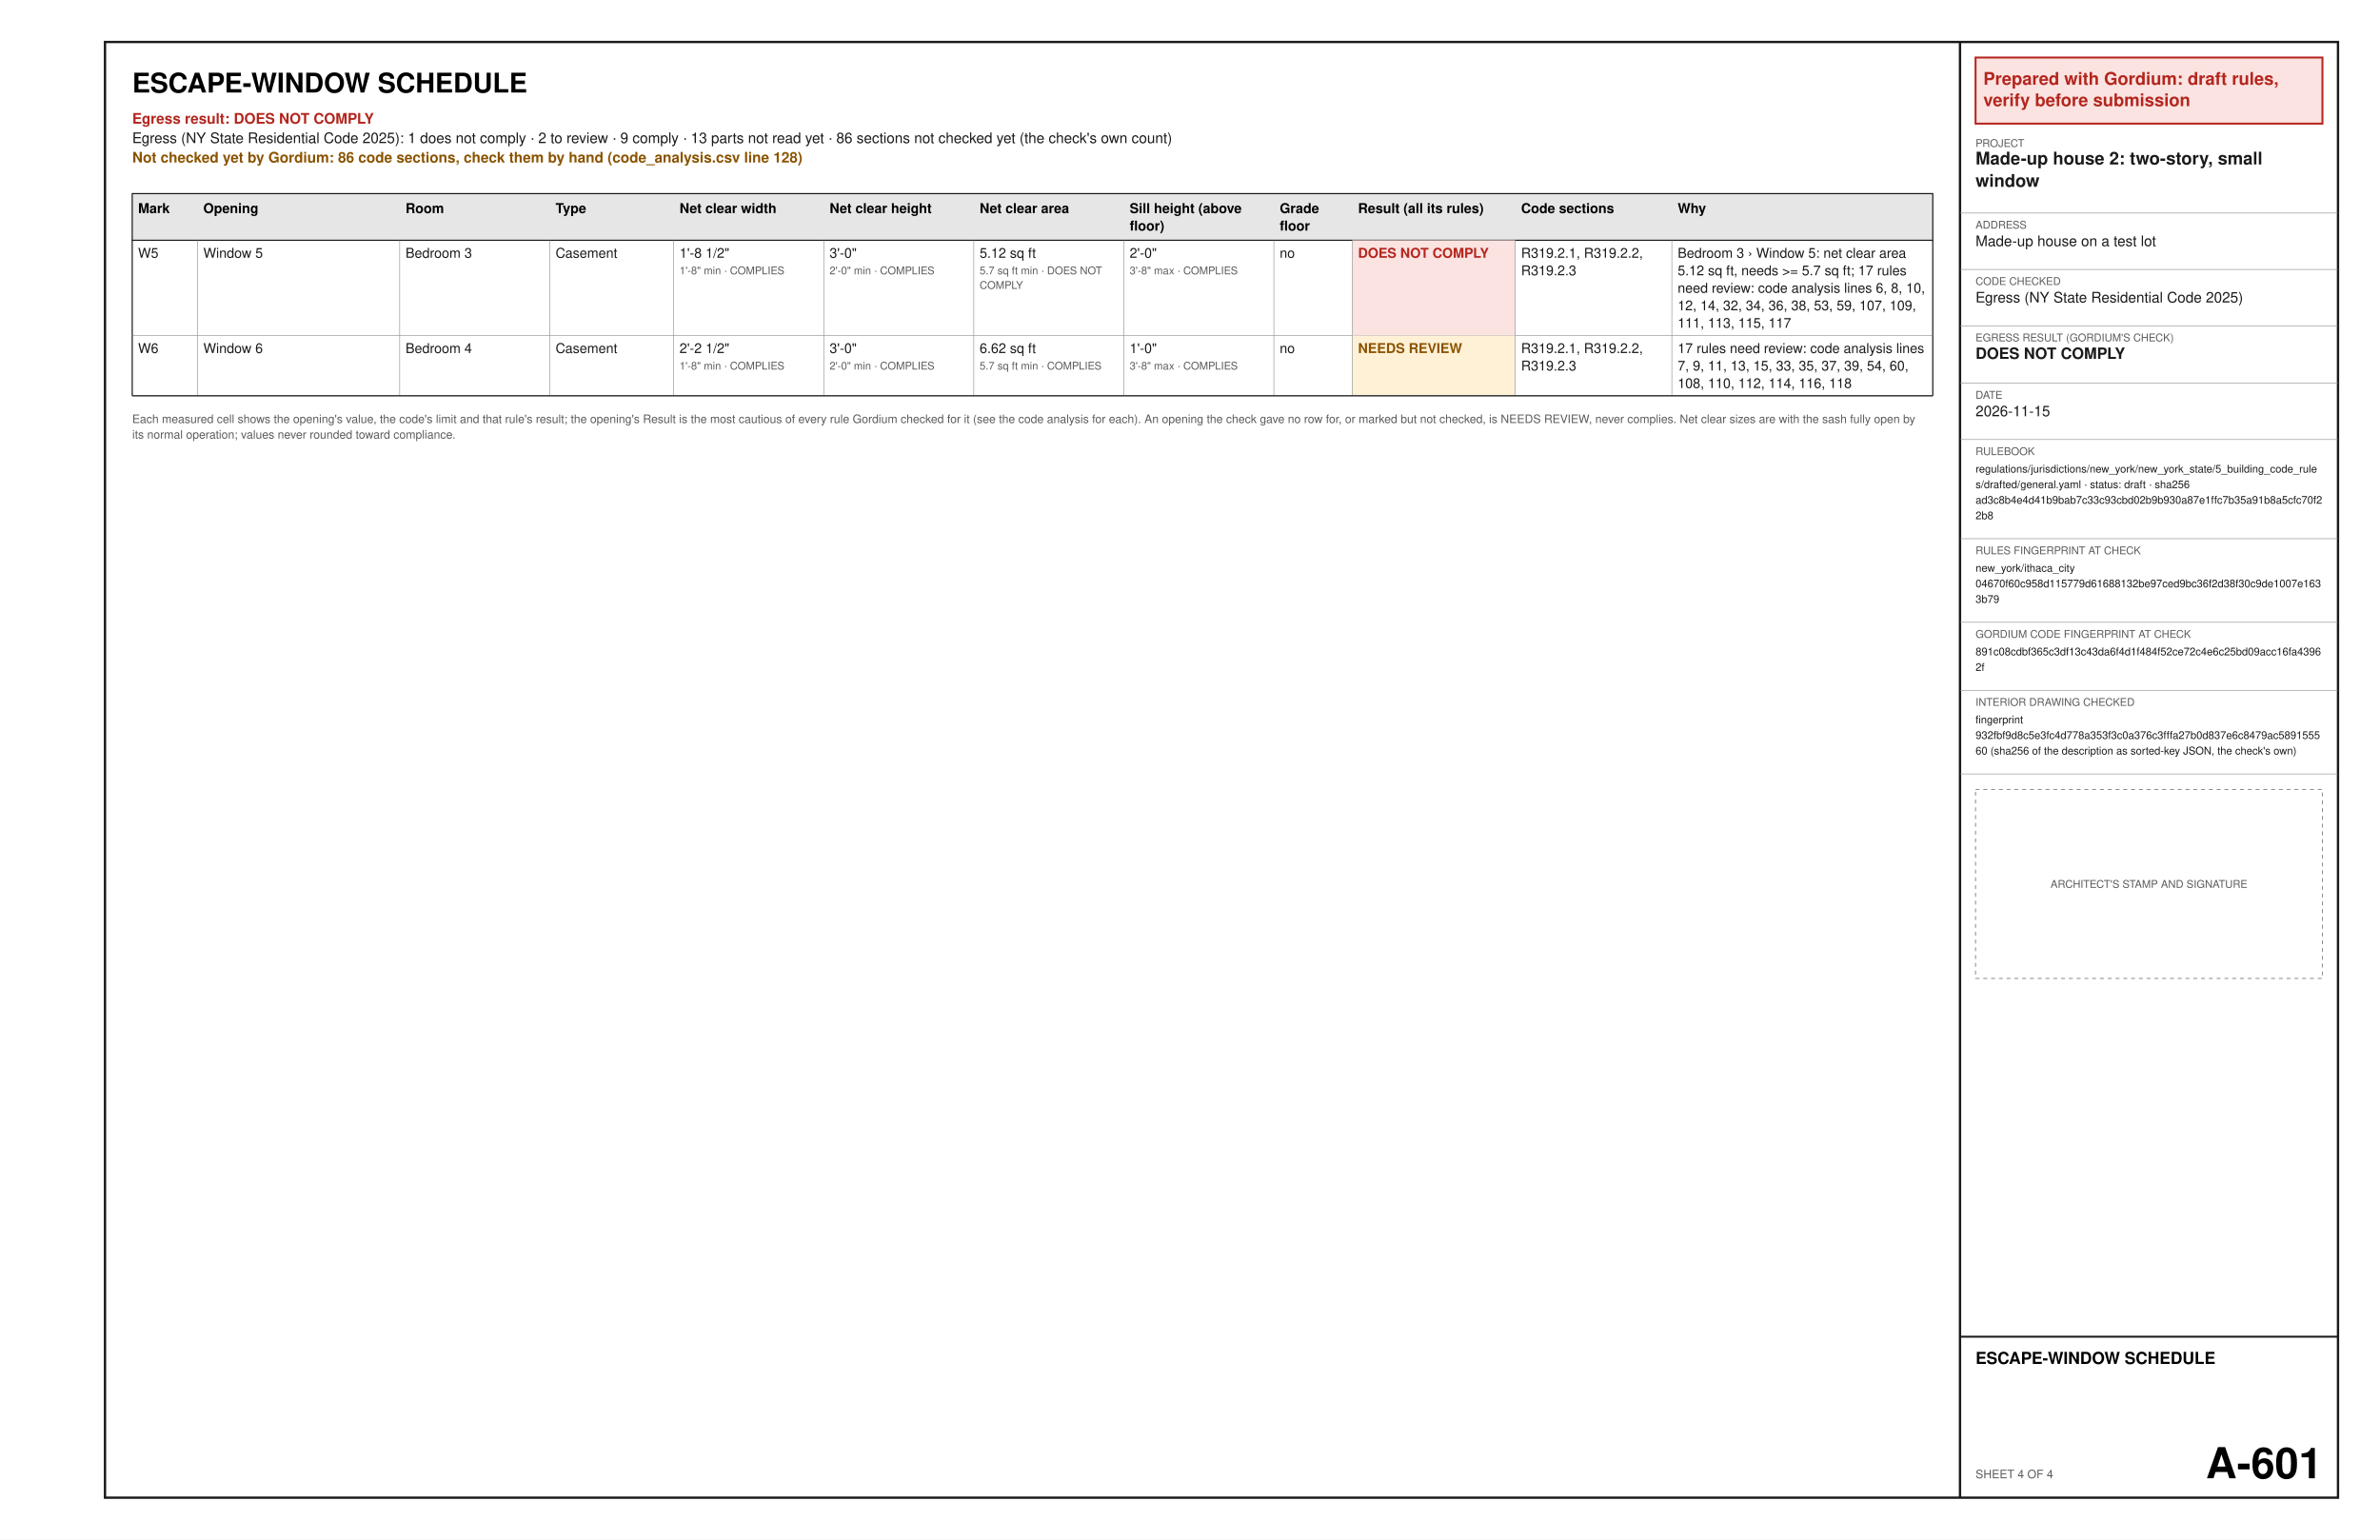
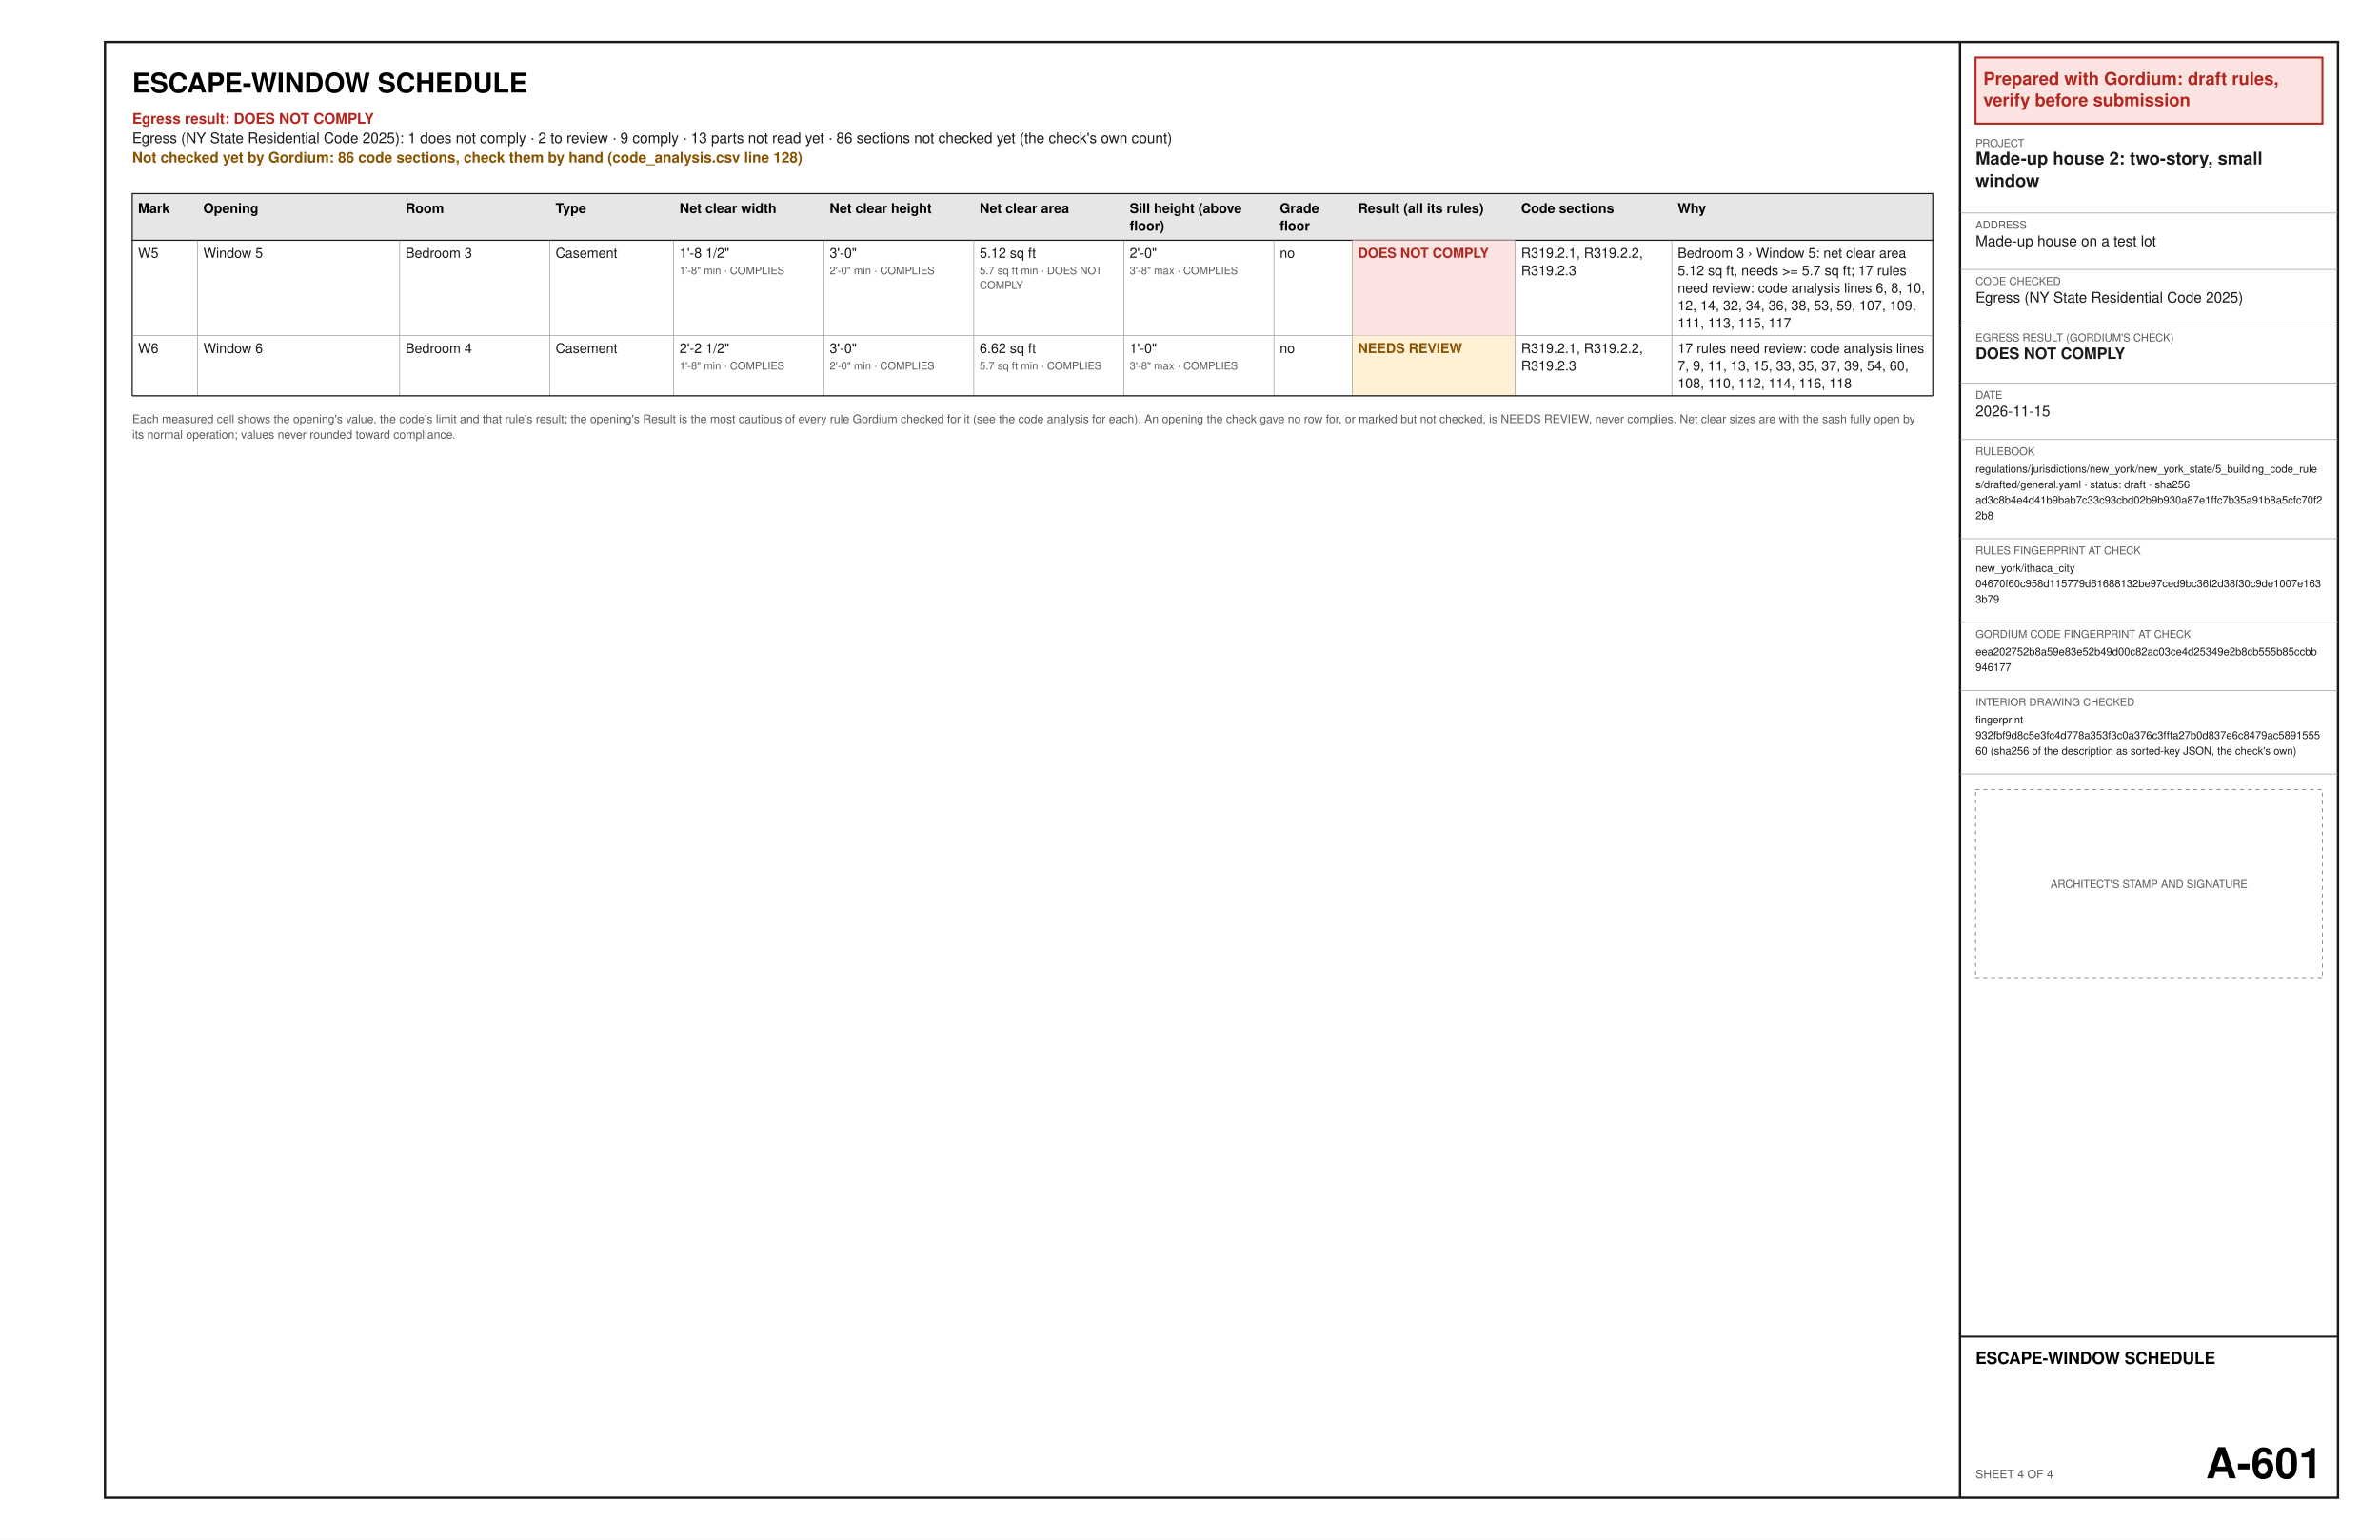
<svg xmlns="http://www.w3.org/2000/svg" width="17in" height="11in" viewBox="0 0 1224 792" font-family="Helvetica, Arial, sans-serif">
  <rect x="0" y="0" width="1224" height="792" fill="#ffffff" />
  <text x="68" y="47.6" font-size="14" font-weight="bold" text-anchor="start" fill="#000000" xml:space="preserve">ESCAPE-WINDOW SCHEDULE</text>
  <text x="68" y="63.6" font-size="7.5" font-weight="bold" text-anchor="start" fill="#b3261e" xml:space="preserve">Egress result: DOES NOT COMPLY</text>
  <text x="68" y="73.6" font-size="7.5" text-anchor="start" fill="#1a1a1a" xml:space="preserve">Egress (NY State Residential Code 2025): 1 does not comply · 2 to review · 9 comply · 13 parts not read yet · 86 sections not checked yet (the check's own count)</text>
  <text x="68" y="83.6" font-size="7.5" font-weight="bold" text-anchor="start" fill="#8a5300" xml:space="preserve">Not checked yet by Gordium: 86 code sections, check them by hand (code_analysis.csv line 128)</text>
  <polygon points="68,99.6 994,99.6 994,123.6 68,123.6" fill="#e6e6e6" stroke="#1a1a1a" stroke-width="0.6" />
  <text x="71" y="109.6" font-size="7" font-weight="bold" text-anchor="start" fill="#000000" xml:space="preserve">Mark</text>
  <text x="104.55" y="109.6" font-size="7" font-weight="bold" text-anchor="start" fill="#000000" xml:space="preserve">Opening</text>
  <text x="208.56" y="109.6" font-size="7" font-weight="bold" text-anchor="start" fill="#000000" xml:space="preserve">Room</text>
  <text x="285.72" y="109.6" font-size="7" font-weight="bold" text-anchor="start" fill="#000000" xml:space="preserve">Type</text>
  <text x="349.47" y="109.6" font-size="7" font-weight="bold" text-anchor="start" fill="#000000" xml:space="preserve">Net clear width</text>
  <text x="426.64" y="109.6" font-size="7" font-weight="bold" text-anchor="start" fill="#000000" xml:space="preserve">Net clear height</text>
  <text x="503.8" y="109.6" font-size="7" font-weight="bold" text-anchor="start" fill="#000000" xml:space="preserve">Net clear area</text>
  <text x="580.97" y="109.6" font-size="7" font-weight="bold" text-anchor="start" fill="#000000" xml:space="preserve">Sill height (above</text>
  <text x="580.97" y="118.6" font-size="7" font-weight="bold" text-anchor="start" fill="#000000" xml:space="preserve">floor)</text>
  <text x="658.14" y="109.6" font-size="7" font-weight="bold" text-anchor="start" fill="#000000" xml:space="preserve">Grade</text>
  <text x="658.14" y="118.6" font-size="7" font-weight="bold" text-anchor="start" fill="#000000" xml:space="preserve">floor</text>
  <text x="698.4" y="109.6" font-size="7" font-weight="bold" text-anchor="start" fill="#000000" xml:space="preserve">Result (all its rules)</text>
  <text x="782.28" y="109.6" font-size="7" font-weight="bold" text-anchor="start" fill="#000000" xml:space="preserve">Code sections</text>
  <text x="862.8" y="109.6" font-size="7" font-weight="bold" text-anchor="start" fill="#000000" xml:space="preserve">Why</text>
  <text x="71" y="132.6" font-size="7" text-anchor="start" fill="#1a1a1a" xml:space="preserve">W5</text>
  <text x="104.55" y="132.6" font-size="7" text-anchor="start" fill="#1a1a1a" xml:space="preserve">Window 5</text>
  <text x="208.56" y="132.6" font-size="7" text-anchor="start" fill="#1a1a1a" xml:space="preserve">Bedroom 3</text>
  <text x="285.72" y="132.6" font-size="7" text-anchor="start" fill="#1a1a1a" xml:space="preserve">Casement</text>
  <text x="349.47" y="132.6" font-size="7" text-anchor="start" fill="#1a1a1a" xml:space="preserve">1'-8 1/2"</text>
  <text x="349.47" y="141.1" font-size="5.5" text-anchor="start" fill="#5a5a5a" xml:space="preserve">1'-8" min · COMPLIES</text>
  <text x="426.64" y="132.6" font-size="7" text-anchor="start" fill="#1a1a1a" xml:space="preserve">3'-0"</text>
  <text x="426.64" y="141.1" font-size="5.5" text-anchor="start" fill="#5a5a5a" xml:space="preserve">2'-0" min · COMPLIES</text>
  <text x="503.8" y="132.6" font-size="7" text-anchor="start" fill="#1a1a1a" xml:space="preserve">5.12 sq ft</text>
  <text x="503.8" y="141.1" font-size="5.5" text-anchor="start" fill="#5a5a5a" xml:space="preserve">5.7 sq ft min · DOES NOT</text>
  <text x="503.8" y="148.6" font-size="5.5" text-anchor="start" fill="#5a5a5a" xml:space="preserve">COMPLY</text>
  <text x="580.97" y="132.6" font-size="7" text-anchor="start" fill="#1a1a1a" xml:space="preserve">2'-0"</text>
  <text x="580.97" y="141.1" font-size="5.5" text-anchor="start" fill="#5a5a5a" xml:space="preserve">3'-8" max · COMPLIES</text>
  <text x="658.14" y="132.6" font-size="7" text-anchor="start" fill="#1a1a1a" xml:space="preserve">no</text>
  <polygon points="695.4,123.6 779.28,123.6 779.28,172.6 695.4,172.6" fill="#fbe3e1" />
  <text x="698.4" y="132.6" font-size="7" font-weight="bold" text-anchor="start" fill="#b3261e" xml:space="preserve">DOES NOT COMPLY</text>
  <text x="782.28" y="132.6" font-size="7" text-anchor="start" fill="#1a1a1a" xml:space="preserve">R319.2.1, R319.2.2,</text>
  <text x="782.28" y="141.6" font-size="7" text-anchor="start" fill="#1a1a1a" xml:space="preserve">R319.2.3</text>
  <text x="862.8" y="132.6" font-size="7" text-anchor="start" fill="#1a1a1a" xml:space="preserve">Bedroom 3 › Window 5: net clear area</text>
  <text x="862.8" y="141.6" font-size="7" text-anchor="start" fill="#1a1a1a" xml:space="preserve">5.12 sq ft, needs &gt;= 5.7 sq ft; 17 rules</text>
  <text x="862.8" y="150.6" font-size="7" text-anchor="start" fill="#1a1a1a" xml:space="preserve">need review: code analysis lines 6, 8, 10,</text>
  <text x="862.8" y="159.6" font-size="7" text-anchor="start" fill="#1a1a1a" xml:space="preserve">12, 14, 32, 34, 36, 38, 53, 59, 107, 109,</text>
  <text x="862.8" y="168.6" font-size="7" text-anchor="start" fill="#1a1a1a" xml:space="preserve">111, 113, 115, 117</text>
  <line x1="68" y1="172.6" x2="994" y2="172.6" stroke="#8c8c8c" stroke-width="0.3" />
  <line x1="101.55" y1="123.6" x2="101.55" y2="172.6" stroke="#8c8c8c" stroke-width="0.3" />
  <line x1="205.56" y1="123.6" x2="205.56" y2="172.6" stroke="#8c8c8c" stroke-width="0.3" />
  <line x1="282.72" y1="123.6" x2="282.72" y2="172.6" stroke="#8c8c8c" stroke-width="0.3" />
  <line x1="346.47" y1="123.6" x2="346.47" y2="172.6" stroke="#8c8c8c" stroke-width="0.3" />
  <line x1="423.64" y1="123.6" x2="423.64" y2="172.6" stroke="#8c8c8c" stroke-width="0.3" />
  <line x1="500.8" y1="123.6" x2="500.8" y2="172.6" stroke="#8c8c8c" stroke-width="0.3" />
  <line x1="577.97" y1="123.6" x2="577.97" y2="172.6" stroke="#8c8c8c" stroke-width="0.3" />
  <line x1="655.14" y1="123.6" x2="655.14" y2="172.6" stroke="#8c8c8c" stroke-width="0.3" />
  <line x1="695.4" y1="123.6" x2="695.4" y2="172.6" stroke="#8c8c8c" stroke-width="0.3" />
  <line x1="779.28" y1="123.6" x2="779.28" y2="172.6" stroke="#8c8c8c" stroke-width="0.3" />
  <line x1="859.8" y1="123.6" x2="859.8" y2="172.6" stroke="#8c8c8c" stroke-width="0.3" />
  <line x1="68" y1="123.6" x2="68" y2="172.6" stroke="#1a1a1a" stroke-width="0.6" />
  <line x1="994" y1="123.6" x2="994" y2="172.6" stroke="#1a1a1a" stroke-width="0.6" />
  <text x="71" y="181.6" font-size="7" text-anchor="start" fill="#1a1a1a" xml:space="preserve">W6</text>
  <text x="104.55" y="181.6" font-size="7" text-anchor="start" fill="#1a1a1a" xml:space="preserve">Window 6</text>
  <text x="208.56" y="181.6" font-size="7" text-anchor="start" fill="#1a1a1a" xml:space="preserve">Bedroom 4</text>
  <text x="285.72" y="181.6" font-size="7" text-anchor="start" fill="#1a1a1a" xml:space="preserve">Casement</text>
  <text x="349.47" y="181.6" font-size="7" text-anchor="start" fill="#1a1a1a" xml:space="preserve">2'-2 1/2"</text>
  <text x="349.47" y="190.1" font-size="5.5" text-anchor="start" fill="#5a5a5a" xml:space="preserve">1'-8" min · COMPLIES</text>
  <text x="426.64" y="181.6" font-size="7" text-anchor="start" fill="#1a1a1a" xml:space="preserve">3'-0"</text>
  <text x="426.64" y="190.1" font-size="5.5" text-anchor="start" fill="#5a5a5a" xml:space="preserve">2'-0" min · COMPLIES</text>
  <text x="503.8" y="181.6" font-size="7" text-anchor="start" fill="#1a1a1a" xml:space="preserve">6.62 sq ft</text>
  <text x="503.8" y="190.1" font-size="5.5" text-anchor="start" fill="#5a5a5a" xml:space="preserve">5.7 sq ft min · COMPLIES</text>
  <text x="580.97" y="181.6" font-size="7" text-anchor="start" fill="#1a1a1a" xml:space="preserve">1'-0"</text>
  <text x="580.97" y="190.1" font-size="5.5" text-anchor="start" fill="#5a5a5a" xml:space="preserve">3'-8" max · COMPLIES</text>
  <text x="658.14" y="181.6" font-size="7" text-anchor="start" fill="#1a1a1a" xml:space="preserve">no</text>
  <polygon points="695.4,172.6 779.28,172.6 779.28,203.6 695.4,203.6" fill="#fff1d6" />
  <text x="698.4" y="181.6" font-size="7" font-weight="bold" text-anchor="start" fill="#8a5300" xml:space="preserve">NEEDS REVIEW</text>
  <text x="782.28" y="181.6" font-size="7" text-anchor="start" fill="#1a1a1a" xml:space="preserve">R319.2.1, R319.2.2,</text>
  <text x="782.28" y="190.6" font-size="7" text-anchor="start" fill="#1a1a1a" xml:space="preserve">R319.2.3</text>
  <text x="862.8" y="181.6" font-size="7" text-anchor="start" fill="#1a1a1a" xml:space="preserve">17 rules need review: code analysis lines</text>
  <text x="862.8" y="190.6" font-size="7" text-anchor="start" fill="#1a1a1a" xml:space="preserve">7, 9, 11, 13, 15, 33, 35, 37, 39, 54, 60,</text>
  <text x="862.8" y="199.6" font-size="7" text-anchor="start" fill="#1a1a1a" xml:space="preserve">108, 110, 112, 114, 116, 118</text>
  <line x1="68" y1="203.6" x2="994" y2="203.6" stroke="#8c8c8c" stroke-width="0.3" />
  <line x1="101.55" y1="172.6" x2="101.55" y2="203.6" stroke="#8c8c8c" stroke-width="0.3" />
  <line x1="205.56" y1="172.6" x2="205.56" y2="203.6" stroke="#8c8c8c" stroke-width="0.3" />
  <line x1="282.72" y1="172.6" x2="282.72" y2="203.6" stroke="#8c8c8c" stroke-width="0.3" />
  <line x1="346.47" y1="172.6" x2="346.47" y2="203.6" stroke="#8c8c8c" stroke-width="0.3" />
  <line x1="423.64" y1="172.6" x2="423.64" y2="203.6" stroke="#8c8c8c" stroke-width="0.3" />
  <line x1="500.8" y1="172.6" x2="500.8" y2="203.6" stroke="#8c8c8c" stroke-width="0.3" />
  <line x1="577.97" y1="172.6" x2="577.97" y2="203.6" stroke="#8c8c8c" stroke-width="0.3" />
  <line x1="655.14" y1="172.6" x2="655.14" y2="203.6" stroke="#8c8c8c" stroke-width="0.3" />
  <line x1="695.4" y1="172.6" x2="695.4" y2="203.6" stroke="#8c8c8c" stroke-width="0.3" />
  <line x1="779.28" y1="172.6" x2="779.28" y2="203.6" stroke="#8c8c8c" stroke-width="0.3" />
  <line x1="859.8" y1="172.6" x2="859.8" y2="203.6" stroke="#8c8c8c" stroke-width="0.3" />
  <line x1="68" y1="172.6" x2="68" y2="203.6" stroke="#1a1a1a" stroke-width="0.6" />
  <line x1="994" y1="172.6" x2="994" y2="203.6" stroke="#1a1a1a" stroke-width="0.6" />
  <line x1="68" y1="203.6" x2="994" y2="203.6" stroke="#1a1a1a" stroke-width="0.6" />
  <text x="68" y="217.6" font-size="6" text-anchor="start" fill="#5a5a5a" xml:space="preserve">Each measured cell shows the opening's value, the code's limit and that rule's result; the opening's Result is the most cautious of every rule Gordium checked for it (see the code analysis for each). An opening the check gave no row for, or marked but not checked, is NEEDS REVIEW, never complies. Net clear sizes are with the sash fully open by</text>
  <text x="68" y="225.6" font-size="6" text-anchor="start" fill="#5a5a5a" xml:space="preserve">its normal operation; values never rounded toward compliance.</text>
  <polygon points="54,21.6 1202.4,21.6 1202.4,770.4 54,770.4" fill="none" stroke="#1a1a1a" stroke-width="1.2" />
  <line x1="1008" y1="21.6" x2="1008" y2="770.4" stroke="#1a1a1a" stroke-width="1.2" />
  <polygon points="1016,29.6 1194.4,29.6 1194.4,63.6 1016,63.6" fill="#fbe3e1" stroke="#b3261e" stroke-width="1" />
  <text x="1020" y="43.6" font-size="9" font-weight="bold" text-anchor="start" fill="#b3261e" xml:space="preserve">Prepared with Gordium: draft rules,</text>
  <text x="1020" y="54.6" font-size="9" font-weight="bold" text-anchor="start" fill="#b3261e" xml:space="preserve">verify before submission</text>
  <text x="1016" y="75.6" font-size="5.5" text-anchor="start" fill="#5a5a5a" xml:space="preserve">PROJECT</text>
  <text x="1016" y="84.6" font-size="9" font-weight="bold" text-anchor="start" fill="#1a1a1a" xml:space="preserve">Made-up house 2: two-story, small</text>
  <text x="1016" y="96.1" font-size="9" font-weight="bold" text-anchor="start" fill="#1a1a1a" xml:space="preserve">window</text>
  <line x1="1008" y1="109.6" x2="1202.4" y2="109.6" stroke="#8c8c8c" stroke-width="0.3" />
  <text x="1016" y="117.6" font-size="5.5" text-anchor="start" fill="#5a5a5a" xml:space="preserve">ADDRESS</text>
  <text x="1016" y="126.6" font-size="7.5" text-anchor="start" fill="#1a1a1a" xml:space="preserve">Made-up house on a test lot</text>
  <line x1="1008" y1="138.6" x2="1202.4" y2="138.6" stroke="#8c8c8c" stroke-width="0.3" />
  <text x="1016" y="146.6" font-size="5.5" text-anchor="start" fill="#5a5a5a" xml:space="preserve">CODE CHECKED</text>
  <text x="1016" y="155.6" font-size="7.5" text-anchor="start" fill="#1a1a1a" xml:space="preserve">Egress (NY State Residential Code 2025)</text>
  <line x1="1008" y1="167.6" x2="1202.4" y2="167.6" stroke="#8c8c8c" stroke-width="0.3" />
  <text x="1016" y="175.6" font-size="5.5" text-anchor="start" fill="#5a5a5a" xml:space="preserve">EGRESS RESULT (GORDIUM'S CHECK)</text>
  <text x="1016" y="184.6" font-size="8" font-weight="bold" text-anchor="start" fill="#1a1a1a" xml:space="preserve">DOES NOT COMPLY</text>
  <line x1="1008" y1="197.1" x2="1202.4" y2="197.1" stroke="#8c8c8c" stroke-width="0.3" />
  <text x="1016" y="205.1" font-size="5.5" text-anchor="start" fill="#5a5a5a" xml:space="preserve">DATE</text>
  <text x="1016" y="214.1" font-size="7.5" text-anchor="start" fill="#1a1a1a" xml:space="preserve">2026-11-15</text>
  <line x1="1008" y1="226.1" x2="1202.4" y2="226.1" stroke="#8c8c8c" stroke-width="0.3" />
  <text x="1016" y="234.1" font-size="5.5" text-anchor="start" fill="#5a5a5a" xml:space="preserve">RULEBOOK</text>
  <text x="1016" y="243.1" font-size="5.5" text-anchor="start" fill="#1a1a1a" xml:space="preserve">regulations/jurisdictions/new_york/new_york_state/5_building_code_rule</text>
  <text x="1016" y="251.1" font-size="5.5" text-anchor="start" fill="#1a1a1a" xml:space="preserve">s/drafted/general.yaml · status: draft · sha256</text>
  <text x="1016" y="259.1" font-size="5.5" text-anchor="start" fill="#1a1a1a" xml:space="preserve">ad3c8b4e4d41b9bab7c33c93cbd02b9b930a87e1ffc7b35a91b8a5cfc70f2</text>
  <text x="1016" y="267.1" font-size="5.5" text-anchor="start" fill="#1a1a1a" xml:space="preserve">2b8</text>
  <line x1="1008" y1="277.1" x2="1202.4" y2="277.1" stroke="#8c8c8c" stroke-width="0.3" />
  <text x="1016" y="285.1" font-size="5.5" text-anchor="start" fill="#5a5a5a" xml:space="preserve">RULES FINGERPRINT AT CHECK</text>
  <text x="1016" y="294.1" font-size="5.5" text-anchor="start" fill="#1a1a1a" xml:space="preserve">new_york/ithaca_city</text>
  <text x="1016" y="302.1" font-size="5.5" text-anchor="start" fill="#1a1a1a" xml:space="preserve">04670f60c958d115779d61688132be97ced9bc36f2d38f30c9de1007e163</text>
  <text x="1016" y="310.1" font-size="5.5" text-anchor="start" fill="#1a1a1a" xml:space="preserve">3b79</text>
  <line x1="1008" y1="320.1" x2="1202.4" y2="320.1" stroke="#8c8c8c" stroke-width="0.3" />
  <text x="1016" y="328.1" font-size="5.5" text-anchor="start" fill="#5a5a5a" xml:space="preserve">GORDIUM CODE FINGERPRINT AT CHECK</text>
-   <text x="1016" y="337.1" font-size="5.5" text-anchor="start" fill="#1a1a1a" xml:space="preserve">891c08cdbf365c3df13c43da6f4d1f484f52ce72c4e6c25bd09acc16fa4396</text>
-   <text x="1016" y="345.1" font-size="5.5" text-anchor="start" fill="#1a1a1a" xml:space="preserve">2f</text>
+   <text x="1016" y="337.1" font-size="5.5" text-anchor="start" fill="#1a1a1a" xml:space="preserve">eea202752b8a59e83e52b49d00c82ac03ce4d25349e2b8cb555b85ccbb</text>
+   <text x="1016" y="345.1" font-size="5.5" text-anchor="start" fill="#1a1a1a" xml:space="preserve">946177</text>
  <line x1="1008" y1="355.1" x2="1202.4" y2="355.1" stroke="#8c8c8c" stroke-width="0.3" />
  <text x="1016" y="363.1" font-size="5.5" text-anchor="start" fill="#5a5a5a" xml:space="preserve">INTERIOR DRAWING CHECKED</text>
  <text x="1016" y="372.1" font-size="5.5" text-anchor="start" fill="#1a1a1a" xml:space="preserve">fingerprint</text>
  <text x="1016" y="380.1" font-size="5.5" text-anchor="start" fill="#1a1a1a" xml:space="preserve">932fbf9d8c5e3fc4d778a353f3c0a376c3fffa27b0d837e6c8479ac5891555</text>
  <text x="1016" y="388.1" font-size="5.5" text-anchor="start" fill="#1a1a1a" xml:space="preserve">60 (sha256 of the description as sorted-key JSON, the check's own)</text>
  <line x1="1008" y1="398.1" x2="1202.4" y2="398.1" stroke="#8c8c8c" stroke-width="0.3" />
  <polygon points="1016,406.1 1194.4,406.1 1194.4,503.3 1016,503.3" fill="none" stroke="#8c8c8c" stroke-width="0.5" stroke-dasharray="2 2" />
  <text x="1105.2" y="456.7" font-size="5.5" text-anchor="middle" fill="#5a5a5a" xml:space="preserve">ARCHITECT'S STAMP AND SIGNATURE</text>
  <line x1="1008" y1="687.6" x2="1202.4" y2="687.6" stroke="#1a1a1a" stroke-width="1" />
  <text x="1016" y="701.6" font-size="8.5" font-weight="bold" text-anchor="start" fill="#000000" xml:space="preserve">ESCAPE-WINDOW SCHEDULE</text>
  <text x="1016" y="760.4" font-size="6" text-anchor="start" fill="#5a5a5a" xml:space="preserve">SHEET 4 OF 4</text>
  <text x="1194.4" y="760.4" font-size="22" font-weight="bold" text-anchor="end" fill="#000000" xml:space="preserve">A-601</text>
</svg>
